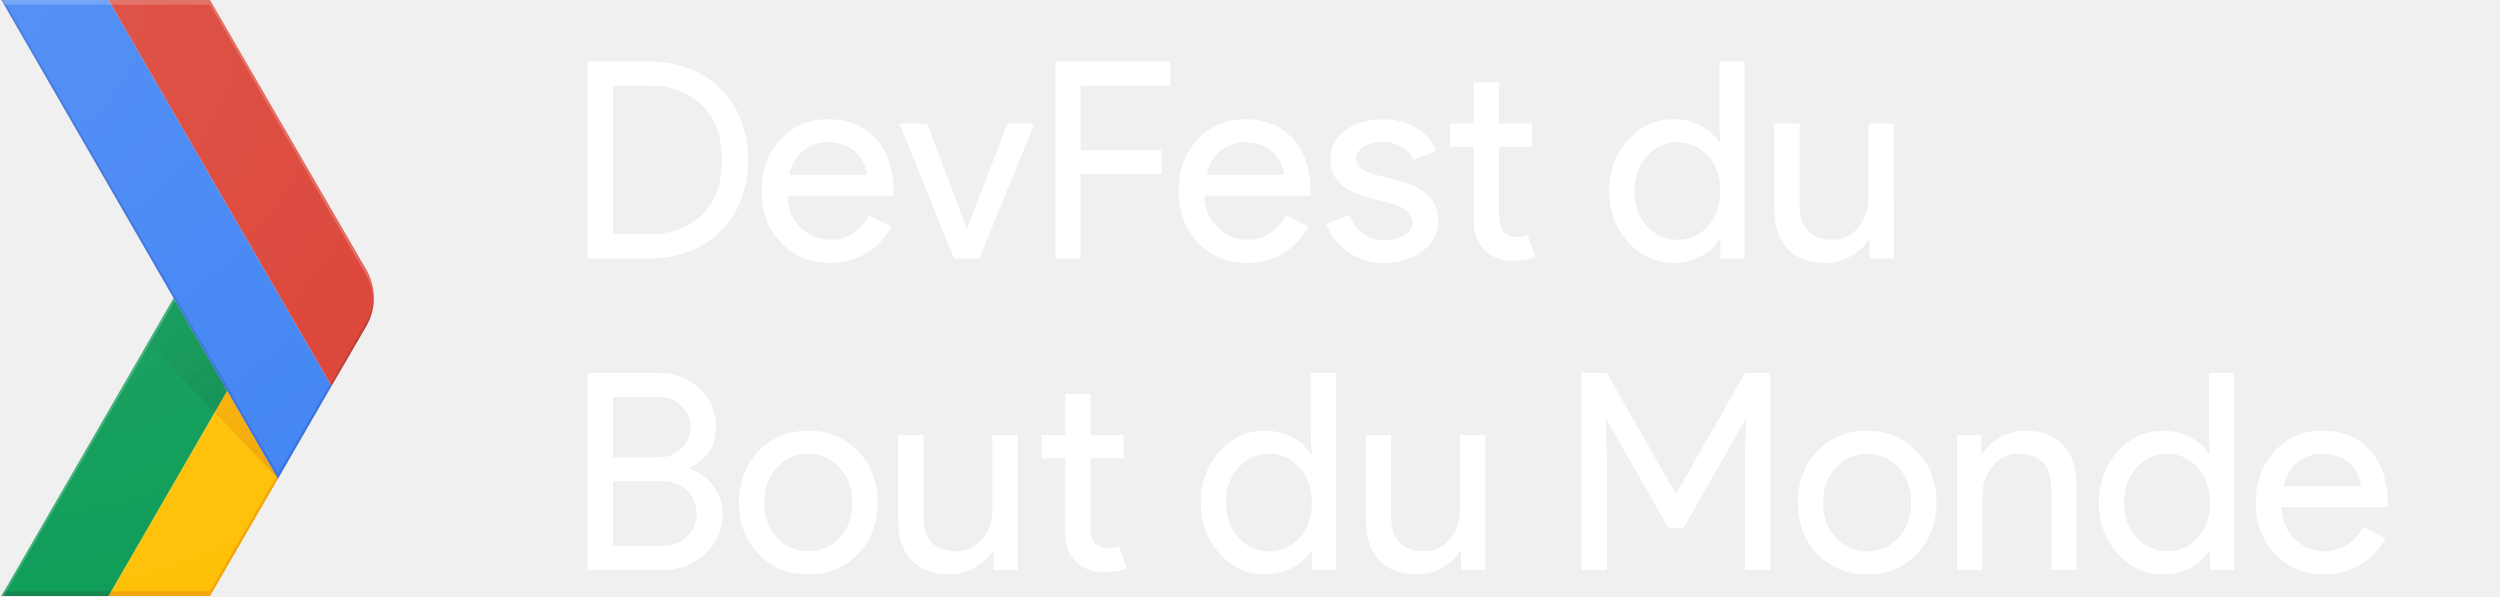
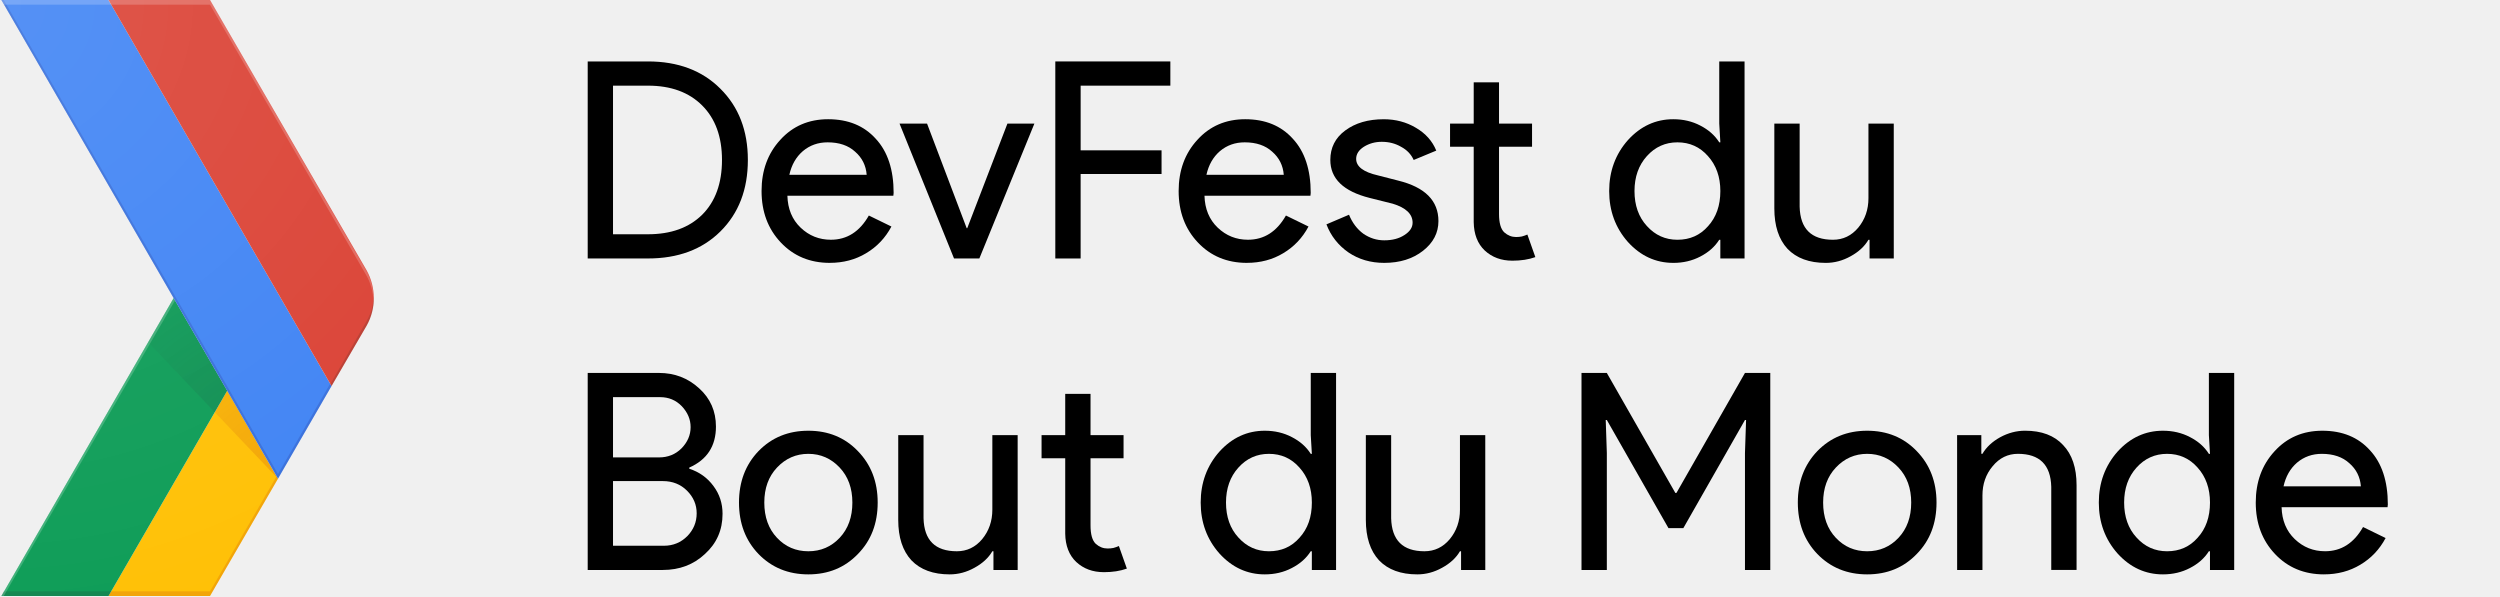
<svg xmlns="http://www.w3.org/2000/svg" id="Layer_4" width="536.9" height="128" version="1.1">
  <defs id="defs160" />
  <style id="style106">.st0{fill:none}.st5{opacity:.2;enable-background:new}.st13,.st5{fill:#fff}</style>
  <g id="XMLID_2_">
    <g id="XMLID_3_">
      <g id="XMLID_4_">
        <path id="XMLID_33_" d="M78.7 58L45.1 0H.3l37 64-37 64h44.8l33.5-58c2.2-3.7 2.2-8.3.1-12z" class="st0" />
        <path id="XMLID_32_" fill="#ffc107" d="M59.4 102.3L48.8 83.9 23.3 128h21.8l14.6-25.2z" />
        <path id="XMLID_31_" d="M78.7 58L45.1 0H.3l37 64-37 64h44.8l33.5-58c2.2-3.7 2.2-8.3.1-12z" class="st0" />
        <path id="XMLID_30_" fill="#0f9d58" d="M37.3 64l11.5 19.9L23.3 128H.3z" />
        <path id="XMLID_29_" d="M78.7 58L45.1 0H.3l37 64-37 64h44.8l33.5-58c2.2-3.7 2.2-8.3.1-12z" class="st0" />
        <path id="XMLID_28_" fill="#bf360c" d="M45.1 127H23.8l-.5 1h21.8l14.6-25.2-.3-.5z" opacity=".2" />
        <path id="XMLID_27_" d="M78.7 58L45.1 0H.3l37 64-37 64h44.8l33.5-58c2.2-3.7 2.2-8.3.1-12z" class="st0" />
        <path id="XMLID_26_" fill="#263238" d="M.8 127l-.5 1h23l.5-1z" opacity=".2" />
        <path id="XMLID_25_" d="M78.7 58L45.1 0H.3l37 64-37 64h44.8l33.5-58c2.2-3.7 2.2-8.3.1-12z" class="st0" />
        <path id="XMLID_24_" d="M.3 128h.5l36.8-63.5-.3-.5z" class="st5" />
        <path id="XMLID_23_" d="M78.7 58L45.1 0H.3l37 64-37 64h44.8l33.5-58c2.2-3.7 2.2-8.3.1-12z" class="st0" />
        <radialGradient id="XMLID_34_" cx="59.537" cy="27.626" r="44.264" gradientTransform="matrix(1 0 0 -1 0 130)" gradientUnits="userSpaceOnUse">
          <stop offset="0" stop-color="#bf360c" stop-opacity=".2" id="stop119" />
          <stop offset="1" stop-color="#bf360c" stop-opacity=".02" id="stop121" />
        </radialGradient>
        <path id="XMLID_22_" fill="url(#XMLID_34_)" d="M59.7 102.8L48.8 83.9l-2.7 4.6z" />
        <path id="XMLID_21_" d="M78.7 58L45.1 0H.3l37 64-37 64h44.8l33.5-58c2.2-3.7 2.2-8.3.1-12z" class="st0" />
        <radialGradient id="XMLID_35_" cx="59.411" cy="27.346" r="44.623" gradientTransform="matrix(1 0 0 -1 0 130)" gradientUnits="userSpaceOnUse">
          <stop offset="0" stop-color="#263238" stop-opacity=".2" id="stop126" />
          <stop offset="1" stop-color="#263238" stop-opacity=".02" id="stop128" />
        </radialGradient>
        <path id="XMLID_20_" fill="url(#XMLID_35_)" d="M46.1 88.5l2.7-4.6L37.3 64l-5.5 9.5z" />
        <path id="XMLID_19_" d="M78.7 58L45.1 0H.3l37 64-37 64h44.8l33.5-58c2.2-3.7 2.2-8.3.1-12z" class="st0" />
        <g id="XMLID_16_">
          <g id="XMLID_17_">
            <path id="XMLID_18_" fill="#4285f4" d="M23.3 0H.3l59.4 102.8 11.5-19.9z" />
          </g>
        </g>
        <path id="XMLID_15_" d="M78.7 58L45.1 0H.3l37 64-37 64h44.8l33.5-58c2.2-3.7 2.2-8.3.1-12z" class="st0" />
        <path id="XMLID_14_" fill="#db4437" d="M78.7 70c2.1-3.7 2.1-8.3 0-12L45.1 0H23.3l47.9 82.9L78.7 70z" />
        <path id="XMLID_13_" d="M78.7 58L45.1 0H.3l37 64-37 64h44.8l33.5-58c2.2-3.7 2.2-8.3.1-12z" class="st0" />
        <path id="XMLID_12_" fill="#1a237e" d="M71.2 82.9l-.3-.5-11.2 19.4L.8 0H.3l59.4 102.8 11.5-19.9z" opacity=".2" />
        <path id="XMLID_11_" d="M78.7 58L45.1 0H.3l37 64-37 64h44.8l33.5-58c2.2-3.7 2.2-8.3.1-12z" class="st0" />
        <path id="XMLID_10_" d="M45.1 1l33.5 58c1 1.7 1.5 3.6 1.6 5.5.1-2.2-.4-4.5-1.6-6.5L45.1 0H.3l.6 1h44.2z" class="st5" />
        <path id="XMLID_9_" d="M78.7 58L45.1 0H.3l37 64-37 64h44.8l33.5-58c2.2-3.7 2.2-8.3.1-12z" class="st0" />
        <path id="XMLID_8_" fill="#3e2723" d="M71.2 82.9L78.7 70c1.2-2 1.7-4.3 1.6-6.5-.1 1.9-.6 3.8-1.6 5.5L71 82.4l.2.5z" opacity=".2" />
        <path id="XMLID_6_" d="M78.7 58L45.1 0H.3l37 64-37 64h44.8l33.5-58c2.2-3.7 2.2-8.3.1-12z" class="st0" />
        <radialGradient id="XMLID_36_" cx="-.74" cy="129" r="134.35" gradientTransform="matrix(1 0 0 -1 0 130)" gradientUnits="userSpaceOnUse">
          <stop offset="0" stop-color="#fff" stop-opacity=".1" id="stop145" />
          <stop offset="1" stop-color="#fff" stop-opacity="0" id="stop147" />
        </radialGradient>
        <path id="XMLID_5_" fill="url(#XMLID_36_)" d="M78.7 58L45.1 0H.3l37 64-37 64h44.8l33.5-58c2.2-3.7 2.2-8.3.1-12z" />
      </g>
    </g>
  </g>
-   <g transform="matrix(4.029552,0,0,4.029552,0.4765641,-1.881109)" aria-label="DevFest du" style="font-style:normal;font-variant:normal;font-weight:normal;font-stretch:normal;font-size:40px;line-height:1.25;font-family:'Product Sans';-inkscape-font-specification:'Product Sans';letter-spacing:0px;word-spacing:0px;fill:#ffffff;fill-opacity:1;stroke:none" id="text142">
-     <path d="M 31.204,14.243 V 3.741 h 3.212 q 2.405,0 3.857,1.452 1.467,1.452 1.467,3.799 0,2.361 -1.467,3.813 -1.452,1.437 -3.857,1.437 z m 1.349,-9.211 v 7.92 h 1.863 q 1.833,0 2.889,-1.041 1.056,-1.056 1.056,-2.919 0,-1.848 -1.056,-2.904 -1.056,-1.056 -2.889,-1.056 z" style="font-size:14.667px;fill:#ffffff;fill-opacity:1" id="path200" />
-     <path d="m 44.108,14.477 q -1.584,0 -2.611,-1.085 -1.027,-1.085 -1.027,-2.743 0,-1.643 0.997,-2.728 0.997,-1.1 2.552,-1.1 1.599,0 2.537,1.041 0.953,1.027 0.953,2.889 l -0.015,0.147 h -5.647 q 0.029,1.056 0.704,1.701 0.675,0.645 1.613,0.645 1.291,0 2.024,-1.291 l 1.203,0.587 q -0.484,0.909 -1.349,1.423 -0.851,0.513 -1.936,0.513 z m -2.156,-4.693 h 4.121 q -0.059,-0.748 -0.616,-1.232 -0.543,-0.499 -1.467,-0.499 -0.763,0 -1.32,0.469 -0.543,0.469 -0.719,1.261 z" style="font-size:14.667px;fill:#ffffff;fill-opacity:1" id="path202" />
-     <path d="m 52.077,14.243 h -1.349 l -2.904,-7.187 h 1.467 l 2.112,5.573 h 0.029 l 2.141,-5.573 h 1.437 z" style="font-size:14.667px;fill:#ffffff;fill-opacity:1" id="path204" />
-     <path d="M 57.475,9.74 V 14.243 H 56.126 V 3.741 h 6.131 v 1.291 h -4.781 v 3.447 h 4.312 v 1.261 z" style="font-size:14.667px;fill:#ffffff;fill-opacity:1" id="path206" />
-     <path d="m 66.337,14.477 q -1.584,0 -2.611,-1.085 -1.027,-1.085 -1.027,-2.743 0,-1.643 0.997,-2.728 0.997,-1.1 2.552,-1.1 1.599,0 2.537,1.041 0.953,1.027 0.953,2.889 l -0.015,0.147 h -5.647 q 0.029,1.056 0.704,1.701 0.675,0.645 1.613,0.645 1.291,0 2.024,-1.291 l 1.203,0.587 q -0.484,0.909 -1.349,1.423 -0.851,0.513 -1.936,0.513 z m -2.156,-4.693 h 4.121 q -0.059,-0.748 -0.616,-1.232 -0.543,-0.499 -1.467,-0.499 -0.763,0 -1.32,0.469 -0.543,0.469 -0.719,1.261 z" style="font-size:14.667px;fill:#ffffff;fill-opacity:1" id="path208" />
-     <path d="m 76.545,12.248 q 0,0.939 -0.821,1.584 -0.821,0.645 -2.068,0.645 -1.085,0 -1.907,-0.557 -0.821,-0.572 -1.173,-1.496 l 1.203,-0.513 q 0.264,0.645 0.763,1.012 0.513,0.352 1.115,0.352 0.645,0 1.071,-0.279 0.44,-0.279 0.44,-0.66 0,-0.689 -1.056,-1.012 l -1.232,-0.308 q -2.097,-0.528 -2.097,-2.024 0,-0.983 0.792,-1.569 0.807,-0.601 2.053,-0.601 0.953,0 1.716,0.455 0.777,0.455 1.085,1.217 l -1.203,0.499 q -0.205,-0.455 -0.675,-0.704 -0.455,-0.264 -1.027,-0.264 -0.528,0 -0.953,0.264 -0.411,0.264 -0.411,0.645 0,0.616 1.159,0.88 l 1.085,0.279 q 2.141,0.528 2.141,2.156 z" style="font-size:14.667px;fill:#ffffff;fill-opacity:1" id="path210" />
-     <path d="m 80.479,14.36 q -0.88,0 -1.467,-0.543 -0.572,-0.543 -0.587,-1.511 V 8.288 h -1.261 v -1.232 h 1.261 V 4.856 h 1.349 v 2.2 h 1.76 v 1.232 h -1.76 v 3.579 q 0,0.719 0.279,0.983 0.279,0.249 0.631,0.249 0.161,0 0.308,-0.029 0.161,-0.044 0.293,-0.103 l 0.425,1.203 q -0.528,0.191 -1.232,0.191 z" style="font-size:14.667px;fill:#ffffff;fill-opacity:1" id="path212" />
-     <path d="m 89.282,13.245 q 0.997,0 1.628,-0.719 0.66,-0.719 0.66,-1.877 0,-1.129 -0.66,-1.863 -0.645,-0.733 -1.628,-0.733 -0.968,0 -1.628,0.733 -0.66,0.733 -0.66,1.863 0,1.144 0.66,1.863 0.66,0.733 1.628,0.733 z m -0.22,1.232 q -1.408,0 -2.42,-1.115 -0.997,-1.129 -0.997,-2.713 0,-1.584 0.997,-2.713 1.012,-1.115 2.42,-1.115 0.792,0 1.437,0.337 0.66,0.337 1.012,0.895 h 0.059 L 91.511,7.056 V 3.741 h 1.349 V 14.243 h -1.291 v -0.997 h -0.059 q -0.352,0.557 -1.012,0.895 -0.645,0.337 -1.437,0.337 z" style="font-size:14.667px;fill:#ffffff;fill-opacity:1" id="path214" />
-     <path d="m 100.813,14.243 h -1.291 v -0.997 h -0.059 q -0.308,0.528 -0.953,0.88 -0.631,0.352 -1.32,0.352 -1.32,0 -2.039,-0.748 -0.704,-0.763 -0.704,-2.156 V 7.056 h 1.349 v 4.429 q 0.044,1.76 1.775,1.76 0.807,0 1.349,-0.645 0.543,-0.66 0.543,-1.569 V 7.056 h 1.349 z" style="font-size:14.667px;fill:#ffffff;fill-opacity:1" id="path216" />
+   <g transform="matrix(4.029552,0,0,4.029552,0.4765641,-1.881109)" aria-label="DevFest du" style="font-style:normal;font-variant:normal;font-weight:normal;font-stretch:normal;font-size:40px;line-height:1.25;font-family:'Product Sans';-inkscape-font-specification:'Product Sans';letter-spacing:0px;word-spacing:0px;fill:#000000;fill-opacity:1;stroke:none" id="text142">
+     <path d="M 31.204,14.243 V 3.741 h 3.212 q 2.405,0 3.857,1.452 1.467,1.452 1.467,3.799 0,2.361 -1.467,3.813 -1.452,1.437 -3.857,1.437 z m 1.349,-9.211 v 7.92 h 1.863 q 1.833,0 2.889,-1.041 1.056,-1.056 1.056,-2.919 0,-1.848 -1.056,-2.904 -1.056,-1.056 -2.889,-1.056 z" style="font-size:14.667px;fill:#000000;fill-opacity:1" id="path200" />
+     <path d="m 44.108,14.477 q -1.584,0 -2.611,-1.085 -1.027,-1.085 -1.027,-2.743 0,-1.643 0.997,-2.728 0.997,-1.1 2.552,-1.1 1.599,0 2.537,1.041 0.953,1.027 0.953,2.889 l -0.015,0.147 h -5.647 q 0.029,1.056 0.704,1.701 0.675,0.645 1.613,0.645 1.291,0 2.024,-1.291 l 1.203,0.587 q -0.484,0.909 -1.349,1.423 -0.851,0.513 -1.936,0.513 z m -2.156,-4.693 h 4.121 q -0.059,-0.748 -0.616,-1.232 -0.543,-0.499 -1.467,-0.499 -0.763,0 -1.32,0.469 -0.543,0.469 -0.719,1.261 z" style="font-size:14.667px;fill:#000000;fill-opacity:1" id="path202" />
+     <path d="m 52.077,14.243 h -1.349 l -2.904,-7.187 h 1.467 l 2.112,5.573 h 0.029 l 2.141,-5.573 h 1.437 z" style="font-size:14.667px;fill:#000000;fill-opacity:1" id="path204" />
+     <path d="M 57.475,9.74 V 14.243 H 56.126 V 3.741 h 6.131 v 1.291 h -4.781 v 3.447 h 4.312 v 1.261 z" style="font-size:14.667px;fill:#000000;fill-opacity:1" id="path206" />
+     <path d="m 66.337,14.477 q -1.584,0 -2.611,-1.085 -1.027,-1.085 -1.027,-2.743 0,-1.643 0.997,-2.728 0.997,-1.1 2.552,-1.1 1.599,0 2.537,1.041 0.953,1.027 0.953,2.889 l -0.015,0.147 h -5.647 q 0.029,1.056 0.704,1.701 0.675,0.645 1.613,0.645 1.291,0 2.024,-1.291 l 1.203,0.587 q -0.484,0.909 -1.349,1.423 -0.851,0.513 -1.936,0.513 z m -2.156,-4.693 h 4.121 q -0.059,-0.748 -0.616,-1.232 -0.543,-0.499 -1.467,-0.499 -0.763,0 -1.32,0.469 -0.543,0.469 -0.719,1.261 z" style="font-size:14.667px;fill:#000000;fill-opacity:1" id="path208" />
+     <path d="m 76.545,12.248 q 0,0.939 -0.821,1.584 -0.821,0.645 -2.068,0.645 -1.085,0 -1.907,-0.557 -0.821,-0.572 -1.173,-1.496 l 1.203,-0.513 q 0.264,0.645 0.763,1.012 0.513,0.352 1.115,0.352 0.645,0 1.071,-0.279 0.44,-0.279 0.44,-0.66 0,-0.689 -1.056,-1.012 l -1.232,-0.308 q -2.097,-0.528 -2.097,-2.024 0,-0.983 0.792,-1.569 0.807,-0.601 2.053,-0.601 0.953,0 1.716,0.455 0.777,0.455 1.085,1.217 l -1.203,0.499 q -0.205,-0.455 -0.675,-0.704 -0.455,-0.264 -1.027,-0.264 -0.528,0 -0.953,0.264 -0.411,0.264 -0.411,0.645 0,0.616 1.159,0.88 l 1.085,0.279 q 2.141,0.528 2.141,2.156 z" style="font-size:14.667px;fill:#000000;fill-opacity:1" id="path210" />
+     <path d="m 80.479,14.36 q -0.88,0 -1.467,-0.543 -0.572,-0.543 -0.587,-1.511 V 8.288 h -1.261 v -1.232 h 1.261 V 4.856 h 1.349 v 2.2 h 1.76 v 1.232 h -1.76 v 3.579 q 0,0.719 0.279,0.983 0.279,0.249 0.631,0.249 0.161,0 0.308,-0.029 0.161,-0.044 0.293,-0.103 l 0.425,1.203 q -0.528,0.191 -1.232,0.191 z" style="font-size:14.667px;fill:#000000;fill-opacity:1" id="path212" />
+     <path d="m 89.282,13.245 q 0.997,0 1.628,-0.719 0.66,-0.719 0.66,-1.877 0,-1.129 -0.66,-1.863 -0.645,-0.733 -1.628,-0.733 -0.968,0 -1.628,0.733 -0.66,0.733 -0.66,1.863 0,1.144 0.66,1.863 0.66,0.733 1.628,0.733 z m -0.22,1.232 q -1.408,0 -2.42,-1.115 -0.997,-1.129 -0.997,-2.713 0,-1.584 0.997,-2.713 1.012,-1.115 2.42,-1.115 0.792,0 1.437,0.337 0.66,0.337 1.012,0.895 h 0.059 L 91.511,7.056 V 3.741 h 1.349 V 14.243 h -1.291 v -0.997 h -0.059 q -0.352,0.557 -1.012,0.895 -0.645,0.337 -1.437,0.337 z" style="font-size:14.667px;fill:#000000;fill-opacity:1" id="path214" />
+     <path d="m 100.813,14.243 h -1.291 v -0.997 h -0.059 q -0.308,0.528 -0.953,0.88 -0.631,0.352 -1.32,0.352 -1.32,0 -2.039,-0.748 -0.704,-0.763 -0.704,-2.156 V 7.056 h 1.349 v 4.429 q 0.044,1.76 1.775,1.76 0.807,0 1.349,-0.645 0.543,-0.66 0.543,-1.569 V 7.056 h 1.349 z" style="font-size:14.667px;fill:#000000;fill-opacity:1" id="path216" />
  </g>
-   <g transform="matrix(4.029552,0,0,4.029552,0.4765641,-1.881109)" aria-label="Bout du Monde" style="font-style:normal;font-variant:normal;font-weight:normal;font-stretch:normal;font-size:40px;line-height:1.25;font-family:'Product Sans';-inkscape-font-specification:'Product Sans';letter-spacing:0px;word-spacing:0px;fill:#ffffff;fill-opacity:1;stroke:none" id="text156">
-     <path d="M 31.204,30.844 V 20.343 h 3.799 q 1.247,0 2.141,0.821 0.895,0.807 0.895,2.039 0,1.555 -1.423,2.185 v 0.059 q 0.807,0.264 1.291,0.924 0.484,0.645 0.484,1.481 0,1.291 -0.939,2.141 -0.909,0.851 -2.244,0.851 z m 1.349,-9.211 v 3.212 h 2.449 q 0.719,0 1.203,-0.484 0.484,-0.499 0.484,-1.129 0,-0.616 -0.469,-1.115 -0.469,-0.484 -1.159,-0.484 z m 0,4.473 v 3.447 h 2.713 q 0.733,0 1.247,-0.513 0.499,-0.513 0.499,-1.217 0,-0.689 -0.513,-1.203 -0.513,-0.513 -1.291,-0.513 z" style="font-size:14.667px;fill:#ffffff;fill-opacity:1" id="path177" />
-     <path d="m 39.267,27.251 q 0,-1.657 1.041,-2.743 1.056,-1.085 2.655,-1.085 1.599,0 2.64,1.085 1.056,1.085 1.056,2.743 0,1.672 -1.056,2.743 -1.041,1.085 -2.64,1.085 -1.599,0 -2.655,-1.085 -1.041,-1.085 -1.041,-2.743 z m 1.349,0 q 0,1.159 0.675,1.877 0.675,0.719 1.672,0.719 0.997,0 1.672,-0.719 0.675,-0.719 0.675,-1.877 0,-1.144 -0.675,-1.863 -0.689,-0.733 -1.672,-0.733 -0.983,0 -1.672,0.733 -0.675,0.719 -0.675,1.863 z" style="font-size:14.667px;fill:#ffffff;fill-opacity:1" id="path179" />
-     <path d="m 54.12,30.844 h -1.291 v -0.997 h -0.059 q -0.308,0.528 -0.953,0.88 -0.631,0.352 -1.32,0.352 -1.32,0 -2.039,-0.748 -0.704,-0.763 -0.704,-2.156 v -4.517 h 1.349 v 4.429 q 0.044,1.76 1.775,1.76 0.807,0 1.349,-0.645 0.543,-0.66 0.543,-1.569 v -3.975 h 1.349 z" style="font-size:14.667px;fill:#ffffff;fill-opacity:1" id="path181" />
-     <path d="m 58.708,30.961 q -0.88,0 -1.467,-0.543 -0.572,-0.543 -0.587,-1.511 V 24.889 H 55.393 v -1.232 h 1.261 v -2.2 h 1.349 v 2.2 h 1.76 v 1.232 h -1.76 v 3.579 q 0,0.719 0.279,0.983 0.279,0.249 0.631,0.249 0.161,0 0.308,-0.029 0.161,-0.044 0.293,-0.103 l 0.425,1.203 q -0.528,0.191 -1.232,0.191 z" style="font-size:14.667px;fill:#ffffff;fill-opacity:1" id="path183" />
-     <path d="m 67.511,29.847 q 0.997,0 1.628,-0.719 0.66,-0.719 0.66,-1.877 0,-1.129 -0.66,-1.863 -0.645,-0.733 -1.628,-0.733 -0.968,0 -1.628,0.733 -0.66,0.733 -0.66,1.863 0,1.144 0.66,1.863 0.66,0.733 1.628,0.733 z m -0.22,1.232 q -1.408,0 -2.42,-1.115 -0.997,-1.129 -0.997,-2.713 0,-1.584 0.997,-2.713 1.012,-1.115 2.42,-1.115 0.792,0 1.437,0.337 0.66,0.337 1.012,0.895 h 0.059 l -0.059,-0.997 v -3.315 h 1.349 v 10.501 h -1.291 v -0.997 h -0.059 q -0.352,0.557 -1.012,0.895 -0.645,0.337 -1.437,0.337 z" style="font-size:14.667px;fill:#ffffff;fill-opacity:1" id="path185" />
-     <path d="m 79.042,30.844 h -1.291 v -0.997 h -0.059 q -0.308,0.528 -0.953,0.88 -0.631,0.352 -1.32,0.352 -1.32,0 -2.039,-0.748 -0.704,-0.763 -0.704,-2.156 v -4.517 h 1.349 v 4.429 q 0.044,1.76 1.775,1.76 0.807,0 1.349,-0.645 0.543,-0.66 0.543,-1.569 v -3.975 h 1.349 z" style="font-size:14.667px;fill:#ffffff;fill-opacity:1" id="path187" />
-     <path d="M 85.52,30.844 H 84.17 V 20.343 h 1.349 l 3.652,6.395 h 0.059 l 3.652,-6.395 h 1.349 v 10.501 h -1.349 v -6.233 l 0.059,-1.76 h -0.059 l -3.285,5.764 h -0.792 l -3.285,-5.764 h -0.059 l 0.059,1.76 z" style="font-size:14.667px;fill:#ffffff;fill-opacity:1" id="path189" />
-     <path d="m 95.699,27.251 q 0,-1.657 1.041,-2.743 1.056,-1.085 2.655,-1.085 1.599,0 2.64,1.085 1.056,1.085 1.056,2.743 0,1.672 -1.056,2.743 -1.041,1.085 -2.64,1.085 -1.599,0 -2.655,-1.085 -1.041,-1.085 -1.041,-2.743 z m 1.349,0 q 0,1.159 0.675,1.877 0.675,0.719 1.672,0.719 0.997,0 1.672,-0.719 0.675,-0.719 0.675,-1.877 0,-1.144 -0.675,-1.863 -0.689,-0.733 -1.672,-0.733 -0.983,0 -1.672,0.733 -0.675,0.719 -0.675,1.863 z" style="font-size:14.667px;fill:#ffffff;fill-opacity:1" id="path191" />
-     <path d="m 104.188,23.657 h 1.291 v 0.997 h 0.059 q 0.308,-0.528 0.939,-0.88 0.645,-0.352 1.335,-0.352 1.32,0 2.024,0.763 0.719,0.748 0.719,2.141 v 4.517 h -1.349 v -4.429 q -0.044,-1.76 -1.775,-1.76 -0.807,0 -1.349,0.66 -0.543,0.645 -0.543,1.555 v 3.975 h -1.349 z" style="font-size:14.667px;fill:#ffffff;fill-opacity:1" id="path193" />
-     <path d="m 115.378,29.847 q 0.997,0 1.628,-0.719 0.66,-0.719 0.66,-1.877 0,-1.129 -0.66,-1.863 -0.645,-0.733 -1.628,-0.733 -0.968,0 -1.628,0.733 -0.66,0.733 -0.66,1.863 0,1.144 0.66,1.863 0.66,0.733 1.628,0.733 z m -0.22,1.232 q -1.408,0 -2.42,-1.115 -0.997,-1.129 -0.997,-2.713 0,-1.584 0.997,-2.713 1.012,-1.115 2.42,-1.115 0.792,0 1.437,0.337 0.66,0.337 1.012,0.895 h 0.059 l -0.059,-0.997 v -3.315 h 1.349 v 10.501 h -1.291 v -0.997 h -0.059 q -0.352,0.557 -1.012,0.895 -0.645,0.337 -1.437,0.337 z" style="font-size:14.667px;fill:#ffffff;fill-opacity:1" id="path195" />
-     <path d="m 123.743,31.079 q -1.584,0 -2.611,-1.085 -1.027,-1.085 -1.027,-2.743 0,-1.643 0.997,-2.728 0.997,-1.1 2.552,-1.1 1.599,0 2.537,1.041 0.953,1.027 0.953,2.889 l -0.015,0.147 h -5.647 q 0.029,1.056 0.704,1.701 0.675,0.645 1.613,0.645 1.291,0 2.024,-1.291 l 1.203,0.587 q -0.484,0.909 -1.349,1.423 -0.851,0.513 -1.936,0.513 z m -2.156,-4.693 h 4.121 q -0.059,-0.748 -0.616,-1.232 -0.543,-0.499 -1.467,-0.499 -0.763,0 -1.32,0.469 -0.543,0.469 -0.719,1.261 z" style="font-size:14.667px;fill:#ffffff;fill-opacity:1" id="path197" />
+   <g transform="matrix(4.029552,0,0,4.029552,0.4765641,-1.881109)" aria-label="Bout du Monde" style="font-style:normal;font-variant:normal;font-weight:normal;font-stretch:normal;font-size:40px;line-height:1.25;font-family:'Product Sans';-inkscape-font-specification:'Product Sans';letter-spacing:0px;word-spacing:0px;fill:#000000;fill-opacity:1;stroke:none" id="text156">
+     <path d="M 31.204,30.844 V 20.343 h 3.799 q 1.247,0 2.141,0.821 0.895,0.807 0.895,2.039 0,1.555 -1.423,2.185 v 0.059 q 0.807,0.264 1.291,0.924 0.484,0.645 0.484,1.481 0,1.291 -0.939,2.141 -0.909,0.851 -2.244,0.851 z m 1.349,-9.211 v 3.212 h 2.449 q 0.719,0 1.203,-0.484 0.484,-0.499 0.484,-1.129 0,-0.616 -0.469,-1.115 -0.469,-0.484 -1.159,-0.484 z m 0,4.473 v 3.447 h 2.713 q 0.733,0 1.247,-0.513 0.499,-0.513 0.499,-1.217 0,-0.689 -0.513,-1.203 -0.513,-0.513 -1.291,-0.513 z" style="font-size:14.667px;fill:#000000;fill-opacity:1" id="path177" />
+     <path d="m 39.267,27.251 q 0,-1.657 1.041,-2.743 1.056,-1.085 2.655,-1.085 1.599,0 2.64,1.085 1.056,1.085 1.056,2.743 0,1.672 -1.056,2.743 -1.041,1.085 -2.64,1.085 -1.599,0 -2.655,-1.085 -1.041,-1.085 -1.041,-2.743 z m 1.349,0 q 0,1.159 0.675,1.877 0.675,0.719 1.672,0.719 0.997,0 1.672,-0.719 0.675,-0.719 0.675,-1.877 0,-1.144 -0.675,-1.863 -0.689,-0.733 -1.672,-0.733 -0.983,0 -1.672,0.733 -0.675,0.719 -0.675,1.863 z" style="font-size:14.667px;fill:#000000;fill-opacity:1" id="path179" />
+     <path d="m 54.12,30.844 h -1.291 v -0.997 h -0.059 q -0.308,0.528 -0.953,0.88 -0.631,0.352 -1.32,0.352 -1.32,0 -2.039,-0.748 -0.704,-0.763 -0.704,-2.156 v -4.517 h 1.349 v 4.429 q 0.044,1.76 1.775,1.76 0.807,0 1.349,-0.645 0.543,-0.66 0.543,-1.569 v -3.975 h 1.349 z" style="font-size:14.667px;fill:#000000;fill-opacity:1" id="path181" />
+     <path d="m 58.708,30.961 q -0.88,0 -1.467,-0.543 -0.572,-0.543 -0.587,-1.511 V 24.889 H 55.393 v -1.232 h 1.261 v -2.2 h 1.349 v 2.2 h 1.76 v 1.232 h -1.76 v 3.579 q 0,0.719 0.279,0.983 0.279,0.249 0.631,0.249 0.161,0 0.308,-0.029 0.161,-0.044 0.293,-0.103 l 0.425,1.203 q -0.528,0.191 -1.232,0.191 z" style="font-size:14.667px;fill:#000000;fill-opacity:1" id="path183" />
+     <path d="m 67.511,29.847 q 0.997,0 1.628,-0.719 0.66,-0.719 0.66,-1.877 0,-1.129 -0.66,-1.863 -0.645,-0.733 -1.628,-0.733 -0.968,0 -1.628,0.733 -0.66,0.733 -0.66,1.863 0,1.144 0.66,1.863 0.66,0.733 1.628,0.733 z m -0.22,1.232 q -1.408,0 -2.42,-1.115 -0.997,-1.129 -0.997,-2.713 0,-1.584 0.997,-2.713 1.012,-1.115 2.42,-1.115 0.792,0 1.437,0.337 0.66,0.337 1.012,0.895 h 0.059 l -0.059,-0.997 v -3.315 h 1.349 v 10.501 h -1.291 v -0.997 h -0.059 q -0.352,0.557 -1.012,0.895 -0.645,0.337 -1.437,0.337 z" style="font-size:14.667px;fill:#000000;fill-opacity:1" id="path185" />
+     <path d="m 79.042,30.844 h -1.291 v -0.997 h -0.059 q -0.308,0.528 -0.953,0.88 -0.631,0.352 -1.32,0.352 -1.32,0 -2.039,-0.748 -0.704,-0.763 -0.704,-2.156 v -4.517 h 1.349 v 4.429 q 0.044,1.76 1.775,1.76 0.807,0 1.349,-0.645 0.543,-0.66 0.543,-1.569 v -3.975 h 1.349 z" style="font-size:14.667px;fill:#000000;fill-opacity:1" id="path187" />
+     <path d="M 85.52,30.844 H 84.17 V 20.343 h 1.349 l 3.652,6.395 h 0.059 l 3.652,-6.395 h 1.349 v 10.501 h -1.349 v -6.233 l 0.059,-1.76 h -0.059 l -3.285,5.764 h -0.792 l -3.285,-5.764 h -0.059 l 0.059,1.76 z" style="font-size:14.667px;fill:#000000;fill-opacity:1" id="path189" />
+     <path d="m 95.699,27.251 q 0,-1.657 1.041,-2.743 1.056,-1.085 2.655,-1.085 1.599,0 2.64,1.085 1.056,1.085 1.056,2.743 0,1.672 -1.056,2.743 -1.041,1.085 -2.64,1.085 -1.599,0 -2.655,-1.085 -1.041,-1.085 -1.041,-2.743 z m 1.349,0 q 0,1.159 0.675,1.877 0.675,0.719 1.672,0.719 0.997,0 1.672,-0.719 0.675,-0.719 0.675,-1.877 0,-1.144 -0.675,-1.863 -0.689,-0.733 -1.672,-0.733 -0.983,0 -1.672,0.733 -0.675,0.719 -0.675,1.863 z" style="font-size:14.667px;fill:#000000;fill-opacity:1" id="path191" />
+     <path d="m 104.188,23.657 h 1.291 v 0.997 h 0.059 q 0.308,-0.528 0.939,-0.88 0.645,-0.352 1.335,-0.352 1.32,0 2.024,0.763 0.719,0.748 0.719,2.141 v 4.517 h -1.349 v -4.429 q -0.044,-1.76 -1.775,-1.76 -0.807,0 -1.349,0.66 -0.543,0.645 -0.543,1.555 v 3.975 h -1.349 z" style="font-size:14.667px;fill:#000000;fill-opacity:1" id="path193" />
+     <path d="m 115.378,29.847 q 0.997,0 1.628,-0.719 0.66,-0.719 0.66,-1.877 0,-1.129 -0.66,-1.863 -0.645,-0.733 -1.628,-0.733 -0.968,0 -1.628,0.733 -0.66,0.733 -0.66,1.863 0,1.144 0.66,1.863 0.66,0.733 1.628,0.733 z m -0.22,1.232 q -1.408,0 -2.42,-1.115 -0.997,-1.129 -0.997,-2.713 0,-1.584 0.997,-2.713 1.012,-1.115 2.42,-1.115 0.792,0 1.437,0.337 0.66,0.337 1.012,0.895 h 0.059 l -0.059,-0.997 v -3.315 h 1.349 v 10.501 h -1.291 v -0.997 h -0.059 q -0.352,0.557 -1.012,0.895 -0.645,0.337 -1.437,0.337 z" style="font-size:14.667px;fill:#000000;fill-opacity:1" id="path195" />
+     <path d="m 123.743,31.079 q -1.584,0 -2.611,-1.085 -1.027,-1.085 -1.027,-2.743 0,-1.643 0.997,-2.728 0.997,-1.1 2.552,-1.1 1.599,0 2.537,1.041 0.953,1.027 0.953,2.889 l -0.015,0.147 h -5.647 q 0.029,1.056 0.704,1.701 0.675,0.645 1.613,0.645 1.291,0 2.024,-1.291 l 1.203,0.587 q -0.484,0.909 -1.349,1.423 -0.851,0.513 -1.936,0.513 z m -2.156,-4.693 h 4.121 q -0.059,-0.748 -0.616,-1.232 -0.543,-0.499 -1.467,-0.499 -0.763,0 -1.32,0.469 -0.543,0.469 -0.719,1.261 z" style="font-size:14.667px;fill:#000000;fill-opacity:1" id="path197" />
  </g>
</svg>
